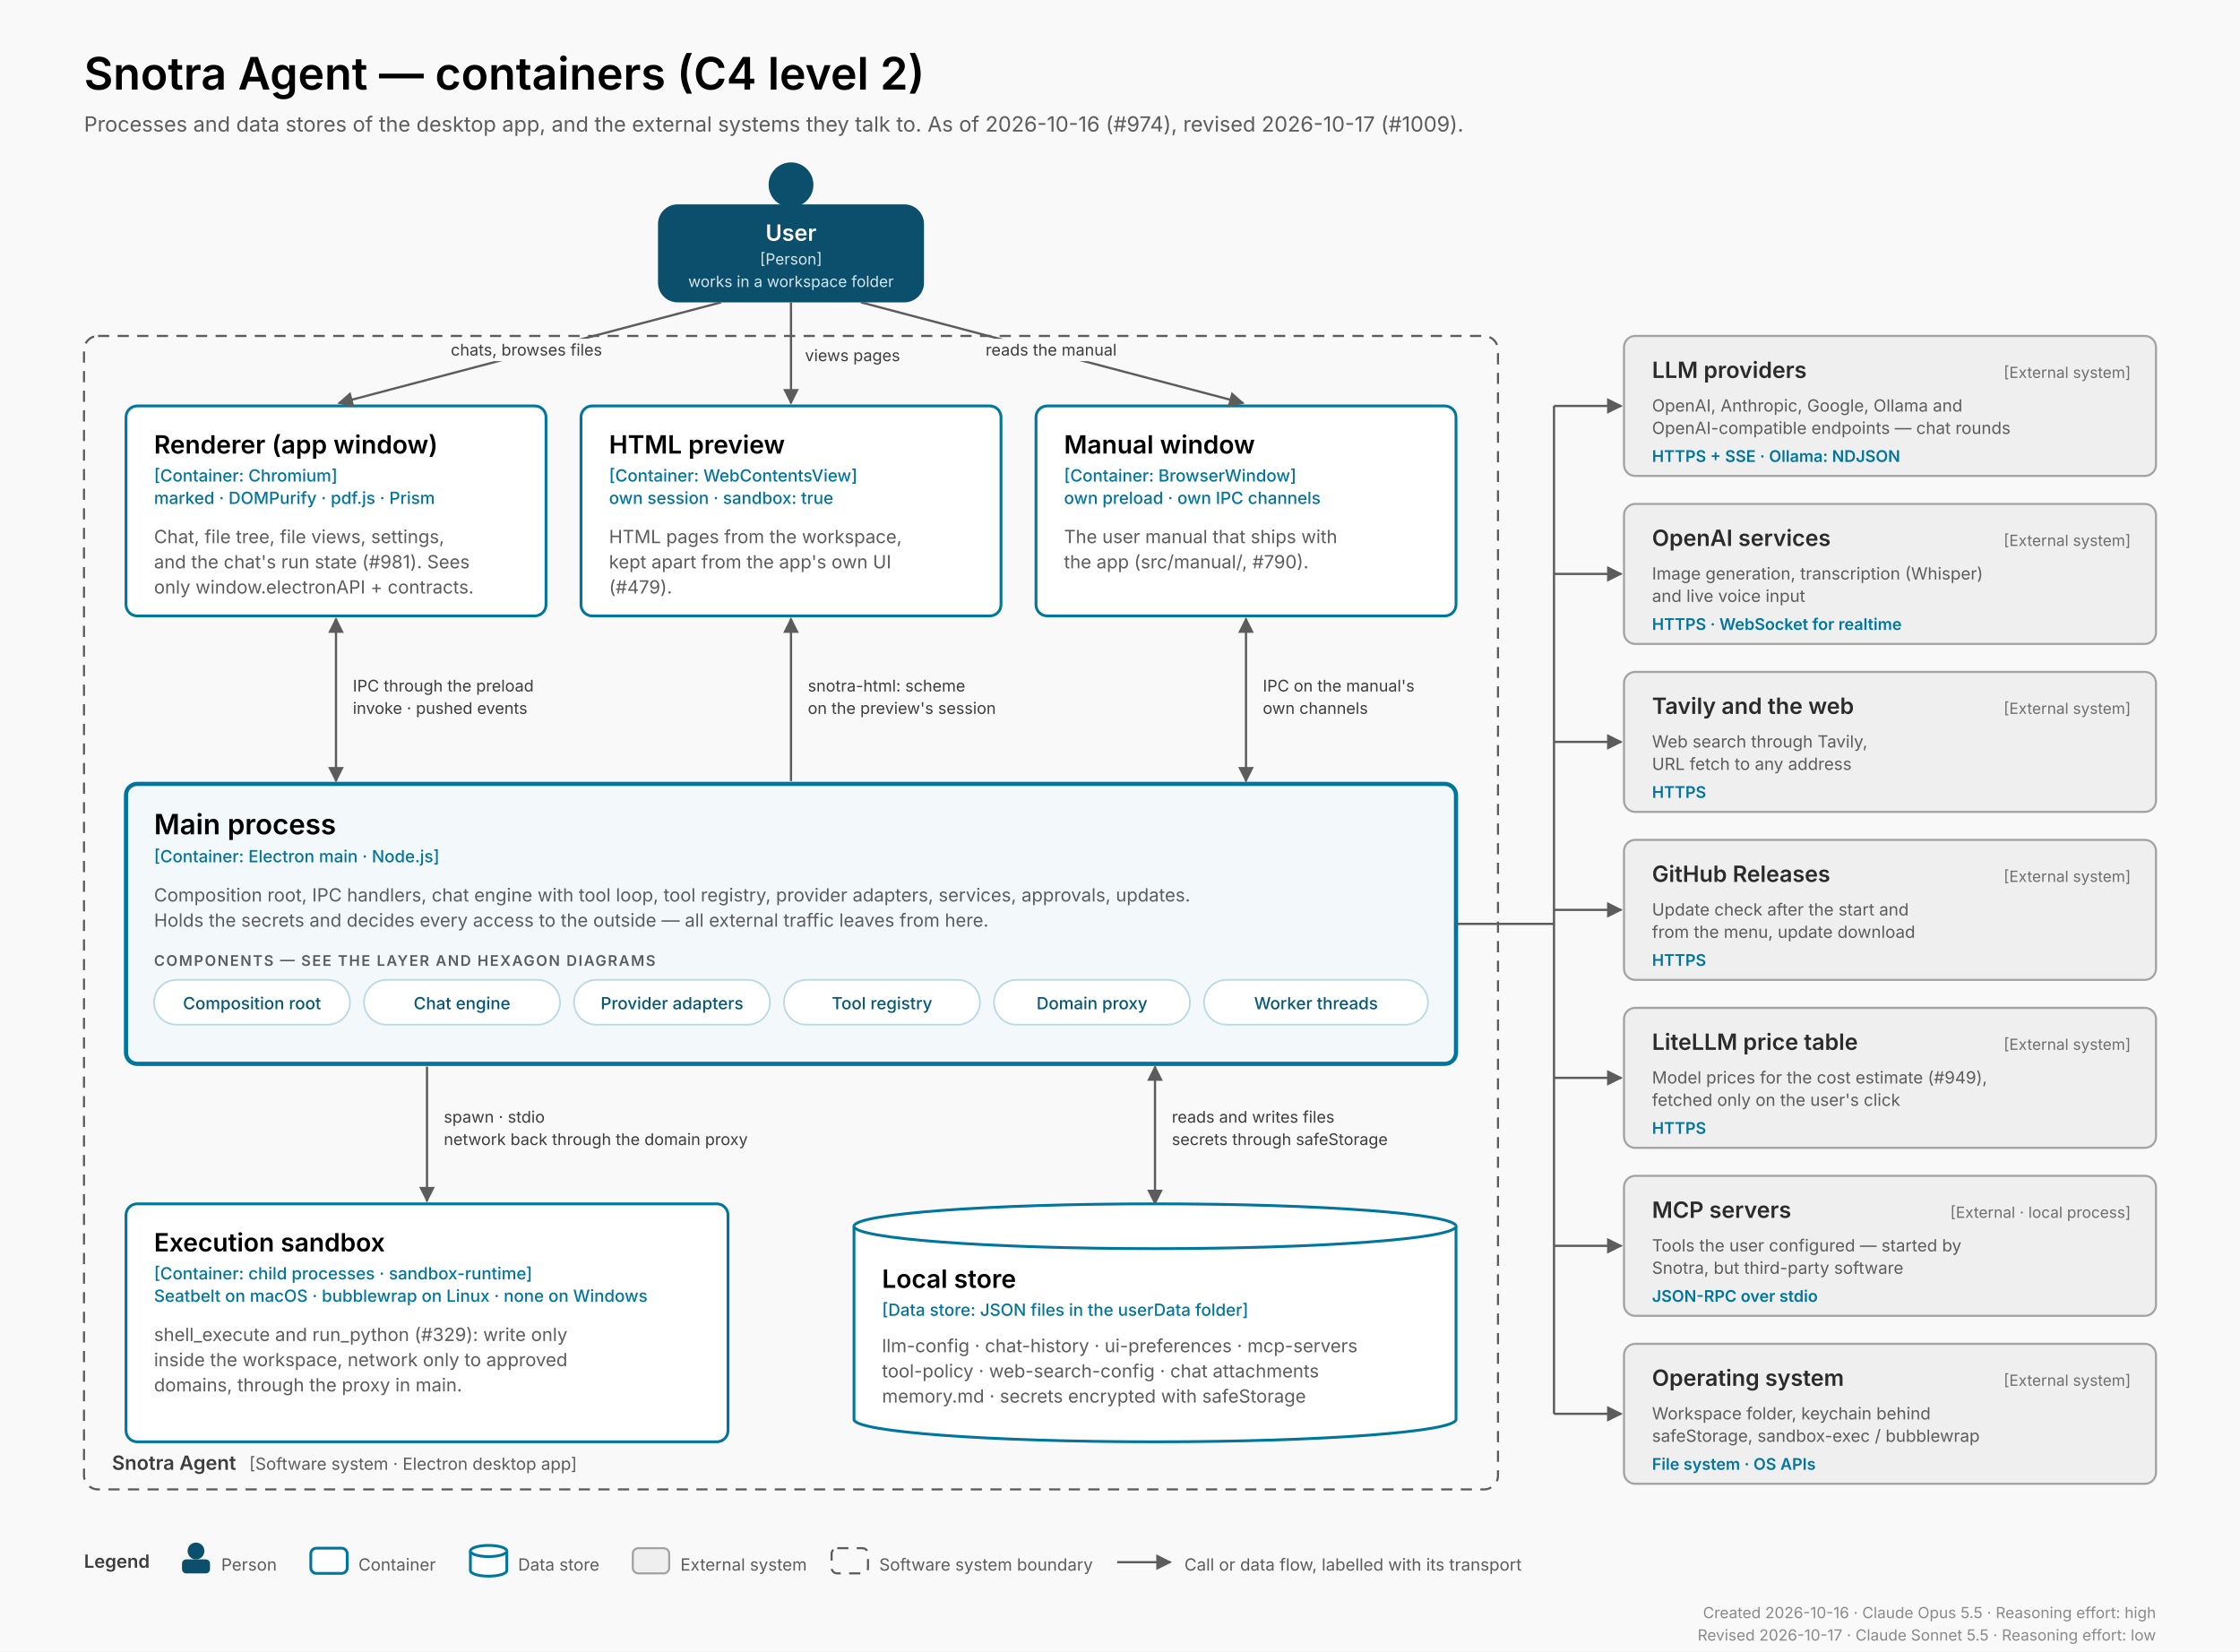
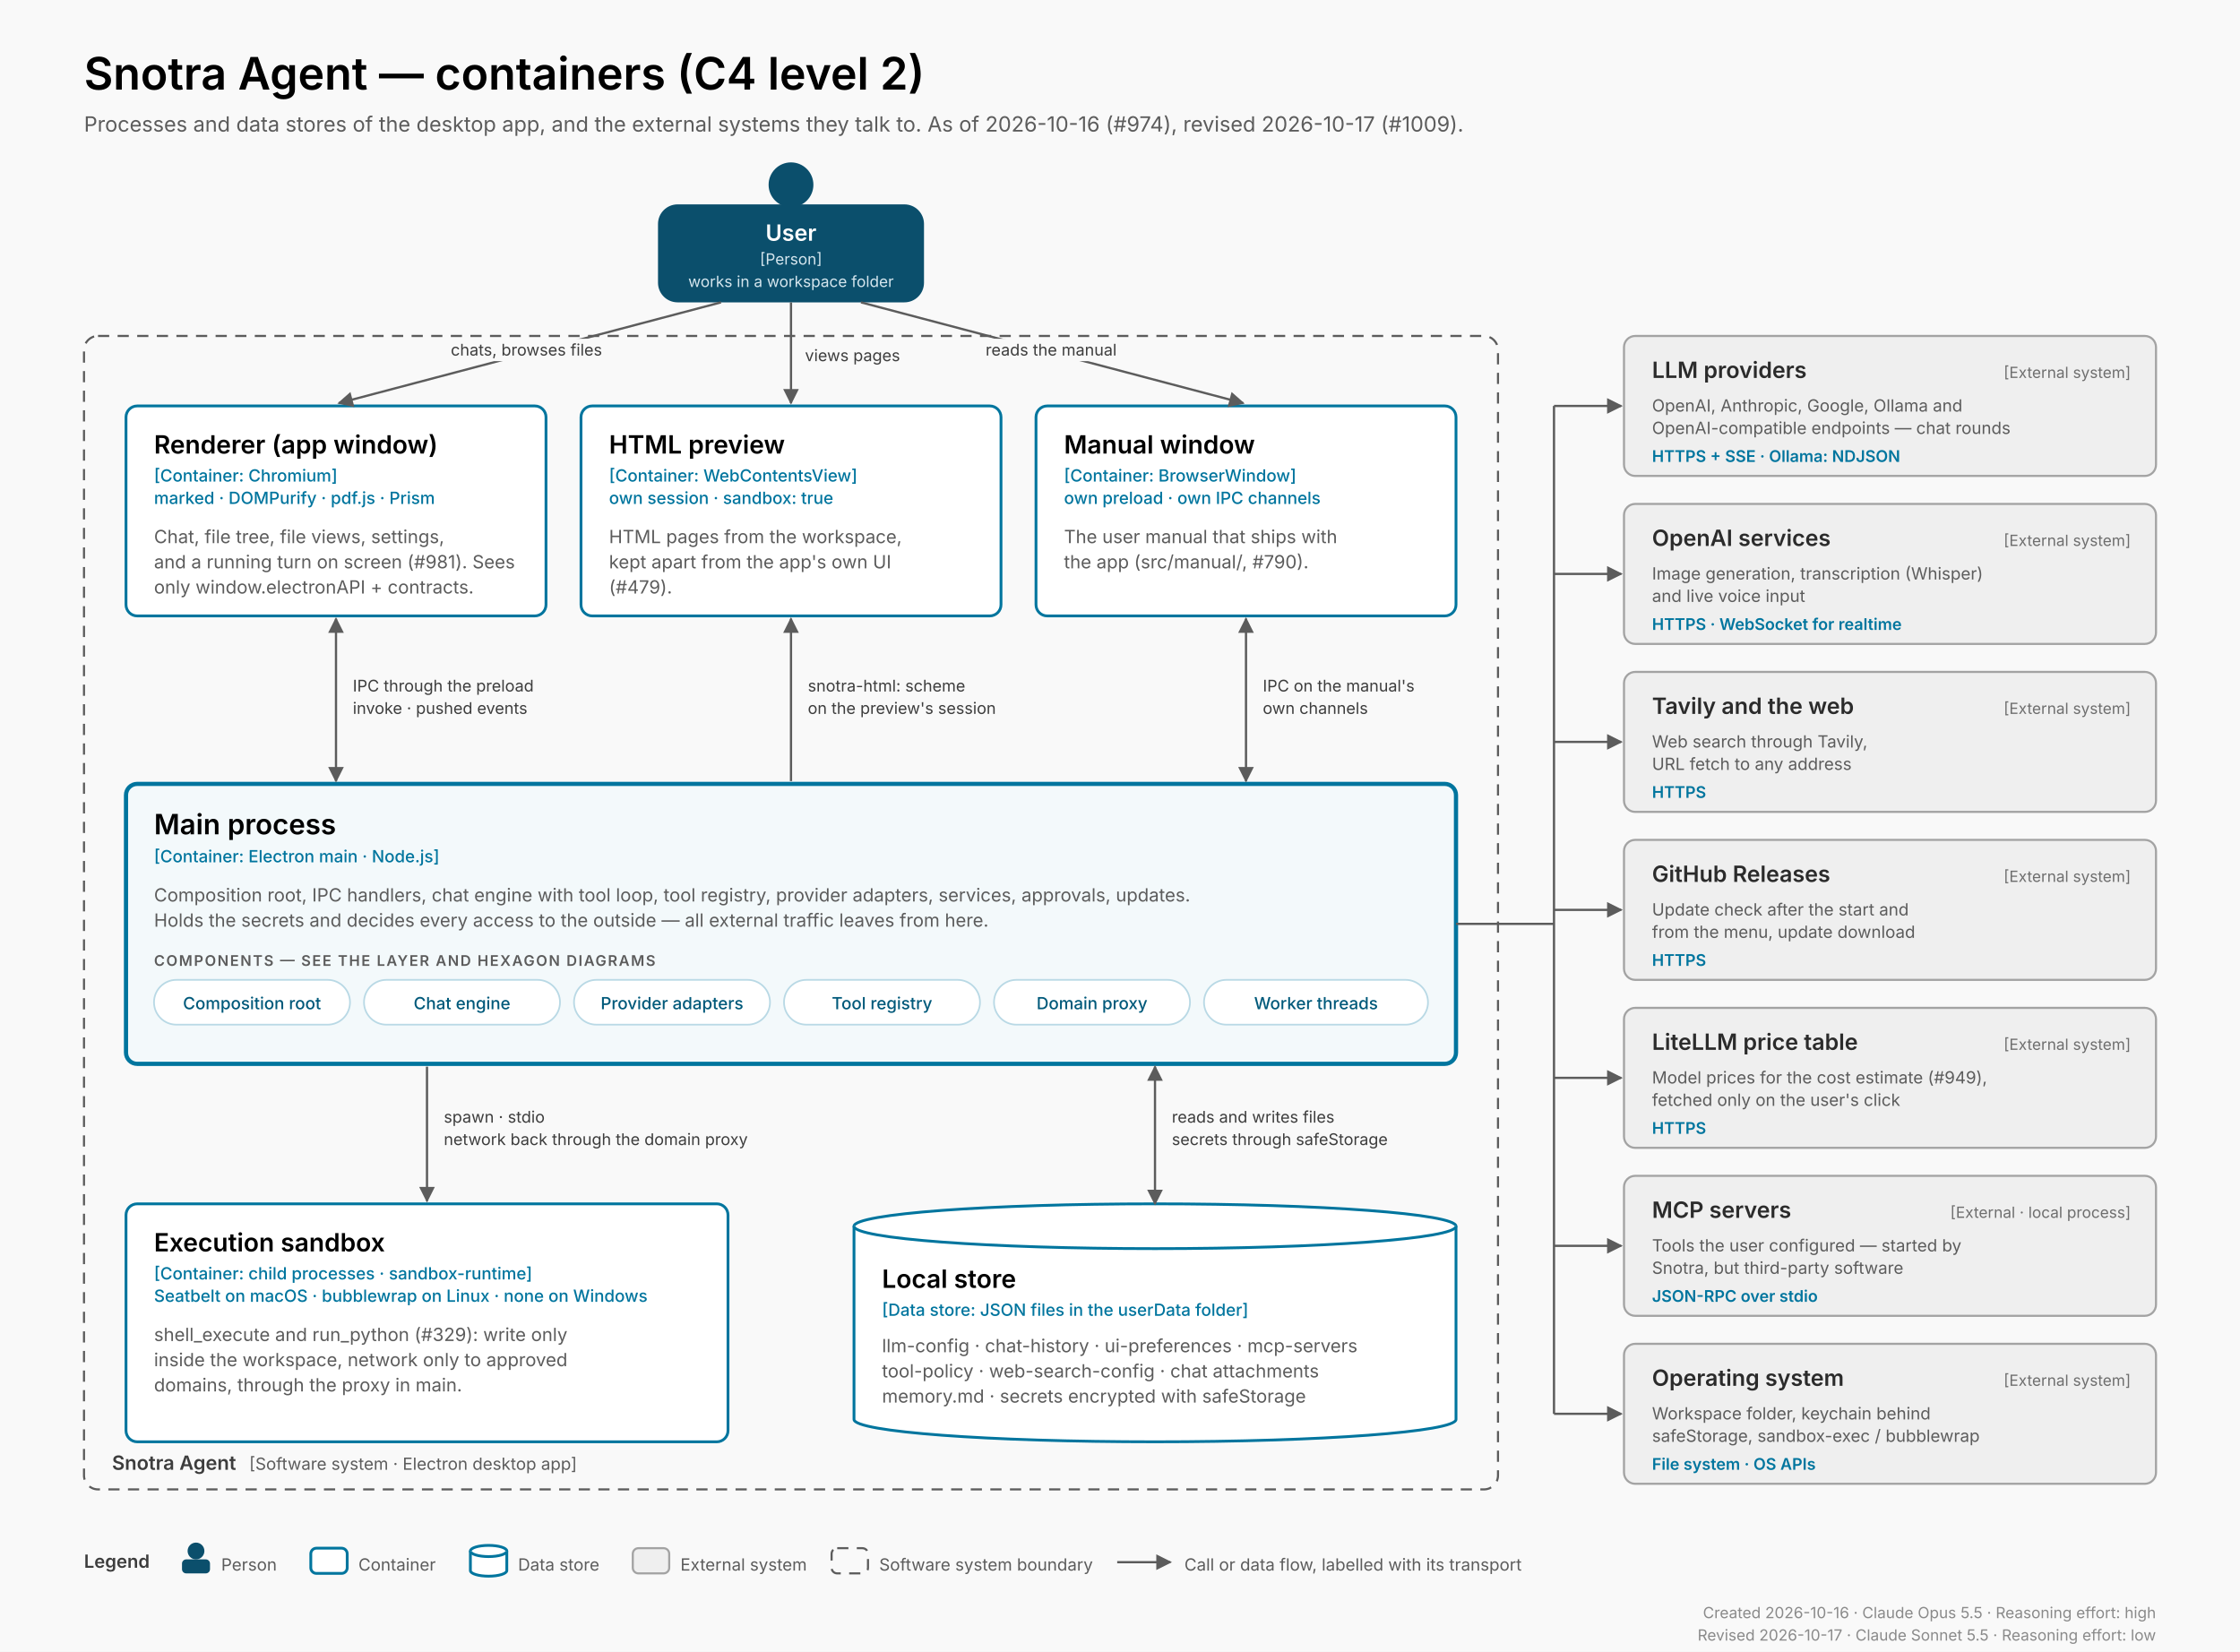
<svg xmlns="http://www.w3.org/2000/svg" width="1600" height="1180" viewBox="0 0 1600 1180" role="img" aria-labelledby="title description">
  <defs>
    <marker id="arrow" viewBox="0 0 10 10" refX="9" refY="5" markerWidth="7" markerHeight="7" orient="auto-start-reverse">
      <path d="M 0 0 L 10 5 L 0 10 z" fill="#5C5C5C" />
    </marker>
    <style>
      text { font-family: Inter, -apple-system, BlinkMacSystemFont, "Segoe UI", sans-serif; }
      .canvas { fill: #F9F9F9; }
      .page-title { fill: #000000; font-size: 32px; font-weight: 600; }
      .page-sub { fill: #5C5C5C; font-size: 15px; }
      .boundary { fill: none; stroke: #5C5C5C; stroke-width: 1.5; stroke-dasharray: 8 6; }
      .boundary-label { fill: #3D3D3D; font-size: 14px; font-weight: 600; }
      .boundary-tag { fill: #5C5C5C; font-size: 12px; }
      .container { fill: #FFFFFF; stroke: #00759E; stroke-width: 2; }
      .container--main { fill: #F3F9FB; stroke: #00759E; stroke-width: 3; }
      .store { fill: #FFFFFF; stroke: #00759E; stroke-width: 2; }
      .external { fill: #EFEFEF; stroke: #A3A3A3; stroke-width: 1.5; }
      .person { fill: #0B4F6C; }
      .name { fill: #000000; font-size: 18px; font-weight: 600; }
      .name--main { font-size: 20px; }
      .tech { fill: #00759E; font-size: 12px; font-weight: 500; }
      .desc { fill: #5C5C5C; font-size: 13px; }
      .chip { fill: #FFFFFF; stroke: #B9D9E5; stroke-width: 1.2; }
      .chip-text { fill: #00597A; font-size: 12px; font-weight: 500; text-anchor: middle; }
      .caption { fill: #5C5C5C; font-size: 10.5px; font-weight: 600; letter-spacing: 1px; }
      .ext-name { fill: #2B2B2B; font-size: 16px; font-weight: 600; }
      .ext-tag { fill: #6E6E6E; font-size: 11px; text-anchor: end; }
      .ext-desc { fill: #5C5C5C; font-size: 12px; }
      .ext-proto { fill: #00759E; font-size: 11.5px; font-weight: 600; }
      .person-name { fill: #FFFFFF; font-size: 16px; font-weight: 600; text-anchor: middle; }
      .person-sub { fill: #D5E6EE; font-size: 11px; text-anchor: middle; }
      .edge { fill: none; stroke: #5C5C5C; stroke-width: 1.6; }
      .edge-label { fill: #3D3D3D; font-size: 11.5px; }
      .label-bg { fill: #F9F9F9; }
      .legend-title { fill: #3D3D3D; font-size: 13px; font-weight: 600; }
      .legend-text { fill: #5C5C5C; font-size: 12px; }
      .stamp { fill: #8A8A8A; font-size: 11px; text-anchor: end; }
    </style>
  </defs>
  <rect class="canvas" width="1600" height="1180" />
  <text class="page-title" x="60" y="64">Snotra Agent — containers (C4 level 2)</text>
  <text class="page-sub" x="60" y="94">Processes and data stores of the desktop app, and the external systems they talk to. As of 2026-10-16 (#974), revised 2026-10-17 (#1009).</text>
  <circle class="person" cx="565" cy="132" r="16" />
  <rect class="person" x="470" y="146" width="190" height="70" rx="14" />
  <text class="person-name" x="565" y="172">User</text>
  <text class="person-sub" x="565" y="189">[Person]</text>
  <text class="person-sub" x="565" y="205">works in a workspace folder</text>
  <rect class="boundary" x="60" y="240" width="1010" height="824" rx="10" />
  <text class="boundary-label" x="80" y="1050">Snotra Agent</text>
  <text class="boundary-tag" x="178" y="1050">[Software system · Electron desktop app]</text>
  <rect class="container" x="90" y="290" width="300" height="150" rx="8" />
  <text class="name" x="110" y="324">Renderer (app window)</text>
  <text class="tech" x="110" y="344">[Container: Chromium]</text>
  <text class="tech" x="110" y="360">marked · DOMPurify · pdf.js · Prism</text>
  <text class="desc" x="110" y="388">Chat, file tree, file views, settings,</text>
-   <text class="desc" x="110" y="406">and the chat's run state (#981). Sees</text>
+   <text class="desc" x="110" y="406">and a running turn on screen (#981). Sees</text>
  <text class="desc" x="110" y="424">only window.electronAPI + contracts.</text>
  <rect class="container" x="415" y="290" width="300" height="150" rx="8" />
  <text class="name" x="435" y="324">HTML preview</text>
  <text class="tech" x="435" y="344">[Container: WebContentsView]</text>
  <text class="tech" x="435" y="360">own session · sandbox: true</text>
  <text class="desc" x="435" y="388">HTML pages from the workspace,</text>
  <text class="desc" x="435" y="406">kept apart from the app's own UI</text>
  <text class="desc" x="435" y="424">(#479).</text>
  <rect class="container" x="740" y="290" width="300" height="150" rx="8" />
  <text class="name" x="760" y="324">Manual window</text>
  <text class="tech" x="760" y="344">[Container: BrowserWindow]</text>
  <text class="tech" x="760" y="360">own preload · own IPC channels</text>
  <text class="desc" x="760" y="388">The user manual that ships with</text>
  <text class="desc" x="760" y="406">the app (src/manual/, #790).</text>
  <rect class="container--main" x="90" y="560" width="950" height="200" rx="8" />
  <text class="name name--main" x="110" y="596">Main process</text>
  <text class="tech" x="110" y="616">[Container: Electron main · Node.js]</text>
  <text class="desc" x="110" y="644">Composition root, IPC handlers, chat engine with tool loop, tool registry, provider adapters, services, approvals, updates.</text>
  <text class="desc" x="110" y="662">Holds the secrets and decides every access to the outside — all external traffic leaves from here.</text>
  <text class="caption" x="110" y="690">COMPONENTS — SEE THE LAYER AND HEXAGON DIAGRAMS</text>
  <g>
    <rect class="chip" x="110" y="700" width="140" height="32" rx="16" />
    <text class="chip-text" x="180" y="721">Composition root</text>
    <rect class="chip" x="260" y="700" width="140" height="32" rx="16" />
    <text class="chip-text" x="330" y="721">Chat engine</text>
    <rect class="chip" x="410" y="700" width="140" height="32" rx="16" />
    <text class="chip-text" x="480" y="721">Provider adapters</text>
    <rect class="chip" x="560" y="700" width="140" height="32" rx="16" />
    <text class="chip-text" x="630" y="721">Tool registry</text>
    <rect class="chip" x="710" y="700" width="140" height="32" rx="16" />
    <text class="chip-text" x="780" y="721">Domain proxy</text>
    <rect class="chip" x="860" y="700" width="160" height="32" rx="16" />
    <text class="chip-text" x="940" y="721">Worker threads</text>
  </g>
  <rect class="container" x="90" y="860" width="430" height="170" rx="8" />
  <text class="name" x="110" y="894">Execution sandbox</text>
  <text class="tech" x="110" y="914">[Container: child processes · sandbox-runtime]</text>
  <text class="tech" x="110" y="930">Seatbelt on macOS · bubblewrap on Linux · none on Windows</text>
  <text class="desc" x="110" y="958">shell_execute and run_python (#329): write only</text>
  <text class="desc" x="110" y="976">inside the workspace, network only to approved</text>
  <text class="desc" x="110" y="994">domains, through the proxy in main.</text>
  <path class="store" d="M 610 876 A 215 16 0 0 1 1040 876 V 1014 A 215 16 0 0 1 610 1014 Z" />
  <path class="store" d="M 610 876 A 215 16 0 0 0 1040 876" />
  <text class="name" x="630" y="920">Local store</text>
  <text class="tech" x="630" y="940">[Data store: JSON files in the userData folder]</text>
  <text class="desc" x="630" y="966">llm-config · chat-history · ui-preferences · mcp-servers</text>
  <text class="desc" x="630" y="984">tool-policy · web-search-config · chat attachments</text>
  <text class="desc" x="630" y="1002">memory.md · secrets encrypted with safeStorage</text>
  <path class="edge" d="M 515 216 L 242 288" marker-end="url(#arrow)" />
  <rect class="label-bg" x="318" y="242" width="118" height="16" />
  <text class="edge-label" x="322" y="254">chats, browses files</text>
  <path class="edge" d="M 565 216 L 565 288" marker-end="url(#arrow)" />
  <rect class="label-bg" x="572" y="246" width="72" height="16" />
  <text class="edge-label" x="575" y="258">views pages</text>
  <path class="edge" d="M 615 216 L 888 288" marker-end="url(#arrow)" />
  <rect class="label-bg" x="700" y="242" width="104" height="16" />
  <text class="edge-label" x="704" y="254">reads the manual</text>
  <path class="edge" d="M 240 442 L 240 558" marker-start="url(#arrow)" marker-end="url(#arrow)" />
  <text class="edge-label" x="252" y="494">IPC through the preload</text>
  <text class="edge-label" x="252" y="510">invoke · pushed events</text>
  <path class="edge" d="M 565 558 L 565 442" marker-end="url(#arrow)" />
  <text class="edge-label" x="577" y="494">snotra-html: scheme</text>
  <text class="edge-label" x="577" y="510">on the preview's session</text>
  <path class="edge" d="M 890 442 L 890 558" marker-start="url(#arrow)" marker-end="url(#arrow)" />
  <text class="edge-label" x="902" y="494">IPC on the manual's</text>
  <text class="edge-label" x="902" y="510">own channels</text>
  <path class="edge" d="M 305 762 L 305 858" marker-end="url(#arrow)" />
  <text class="edge-label" x="317" y="802">spawn · stdio</text>
  <text class="edge-label" x="317" y="818">network back through the domain proxy</text>
  <path class="edge" d="M 825 762 L 825 860" marker-start="url(#arrow)" marker-end="url(#arrow)" />
  <text class="edge-label" x="837" y="802">reads and writes files</text>
  <text class="edge-label" x="837" y="818">secrets through safeStorage</text>
  <path class="edge" d="M 1040 660 L 1110 660" />
  <path class="edge" d="M 1110 290 L 1110 1010" />
  <path class="edge" d="M 1110 290 L 1158 290" marker-end="url(#arrow)" />
  <path class="edge" d="M 1110 410 L 1158 410" marker-end="url(#arrow)" />
  <path class="edge" d="M 1110 530 L 1158 530" marker-end="url(#arrow)" />
  <path class="edge" d="M 1110 650 L 1158 650" marker-end="url(#arrow)" />
  <path class="edge" d="M 1110 770 L 1158 770" marker-end="url(#arrow)" />
  <path class="edge" d="M 1110 890 L 1158 890" marker-end="url(#arrow)" />
  <path class="edge" d="M 1110 1010 L 1158 1010" marker-end="url(#arrow)" />
  <rect class="external" x="1160" y="240" width="380" height="100" rx="8" />
  <text class="ext-name" x="1180" y="270">LLM providers</text>
  <text class="ext-tag" x="1522" y="270">[External system]</text>
  <text class="ext-desc" x="1180" y="294">OpenAI, Anthropic, Google, Ollama and</text>
  <text class="ext-desc" x="1180" y="310">OpenAI-compatible endpoints — chat rounds</text>
  <text class="ext-proto" x="1180" y="330">HTTPS + SSE · Ollama: NDJSON</text>
  <rect class="external" x="1160" y="360" width="380" height="100" rx="8" />
  <text class="ext-name" x="1180" y="390">OpenAI services</text>
  <text class="ext-tag" x="1522" y="390">[External system]</text>
  <text class="ext-desc" x="1180" y="414">Image generation, transcription (Whisper)</text>
  <text class="ext-desc" x="1180" y="430">and live voice input</text>
  <text class="ext-proto" x="1180" y="450">HTTPS · WebSocket for realtime</text>
  <rect class="external" x="1160" y="480" width="380" height="100" rx="8" />
  <text class="ext-name" x="1180" y="510">Tavily and the web</text>
  <text class="ext-tag" x="1522" y="510">[External system]</text>
  <text class="ext-desc" x="1180" y="534">Web search through Tavily,</text>
  <text class="ext-desc" x="1180" y="550">URL fetch to any address</text>
  <text class="ext-proto" x="1180" y="570">HTTPS</text>
  <rect class="external" x="1160" y="600" width="380" height="100" rx="8" />
  <text class="ext-name" x="1180" y="630">GitHub Releases</text>
  <text class="ext-tag" x="1522" y="630">[External system]</text>
  <text class="ext-desc" x="1180" y="654">Update check after the start and</text>
  <text class="ext-desc" x="1180" y="670">from the menu, update download</text>
  <text class="ext-proto" x="1180" y="690">HTTPS</text>
  <rect class="external" x="1160" y="720" width="380" height="100" rx="8" />
  <text class="ext-name" x="1180" y="750">LiteLLM price table</text>
  <text class="ext-tag" x="1522" y="750">[External system]</text>
  <text class="ext-desc" x="1180" y="774">Model prices for the cost estimate (#949),</text>
  <text class="ext-desc" x="1180" y="790">fetched only on the user's click</text>
  <text class="ext-proto" x="1180" y="810">HTTPS</text>
  <rect class="external" x="1160" y="840" width="380" height="100" rx="8" />
  <text class="ext-name" x="1180" y="870">MCP servers</text>
  <text class="ext-tag" x="1522" y="870">[External · local process]</text>
  <text class="ext-desc" x="1180" y="894">Tools the user configured — started by</text>
  <text class="ext-desc" x="1180" y="910">Snotra, but third-party software</text>
  <text class="ext-proto" x="1180" y="930">JSON-RPC over stdio</text>
  <rect class="external" x="1160" y="960" width="380" height="100" rx="8" />
  <text class="ext-name" x="1180" y="990">Operating system</text>
  <text class="ext-tag" x="1522" y="990">[External system]</text>
  <text class="ext-desc" x="1180" y="1014">Workspace folder, keychain behind</text>
  <text class="ext-desc" x="1180" y="1030">safeStorage, sandbox-exec / bubblewrap</text>
  <text class="ext-proto" x="1180" y="1050">File system · OS APIs</text>
  <text class="legend-title" x="60" y="1120">Legend</text>
  <circle class="person" cx="140" cy="1108" r="6" />
  <rect class="person" x="130" y="1114" width="20" height="10" rx="3" />
  <text class="legend-text" x="158" y="1122">Person</text>
  <rect class="container" x="222" y="1106" width="26" height="18" rx="4" />
  <text class="legend-text" x="256" y="1122">Container</text>
  <path class="store" d="M 336 1108 A 13 4 0 0 1 362 1108 V 1122 A 13 4 0 0 1 336 1122 Z" />
  <path class="store" d="M 336 1108 A 13 4 0 0 0 362 1108" />
  <text class="legend-text" x="370" y="1122">Data store</text>
  <rect class="external" x="452" y="1106" width="26" height="18" rx="4" />
  <text class="legend-text" x="486" y="1122">External system</text>
  <rect class="boundary" x="594" y="1106" width="26" height="18" rx="4" />
  <text class="legend-text" x="628" y="1122">Software system boundary</text>
  <path class="edge" d="M 798 1116 L 836 1116" marker-end="url(#arrow)" />
  <text class="legend-text" x="846" y="1122">Call or data flow, labelled with its transport</text>
  <text class="stamp" x="1540" y="1156">Created 2026-10-16 · Claude Opus 5.5 · Reasoning effort: high</text>
  <text class="stamp" x="1540" y="1172">Revised 2026-10-17 · Claude Sonnet 5.5 · Reasoning effort: low</text>
</svg>
